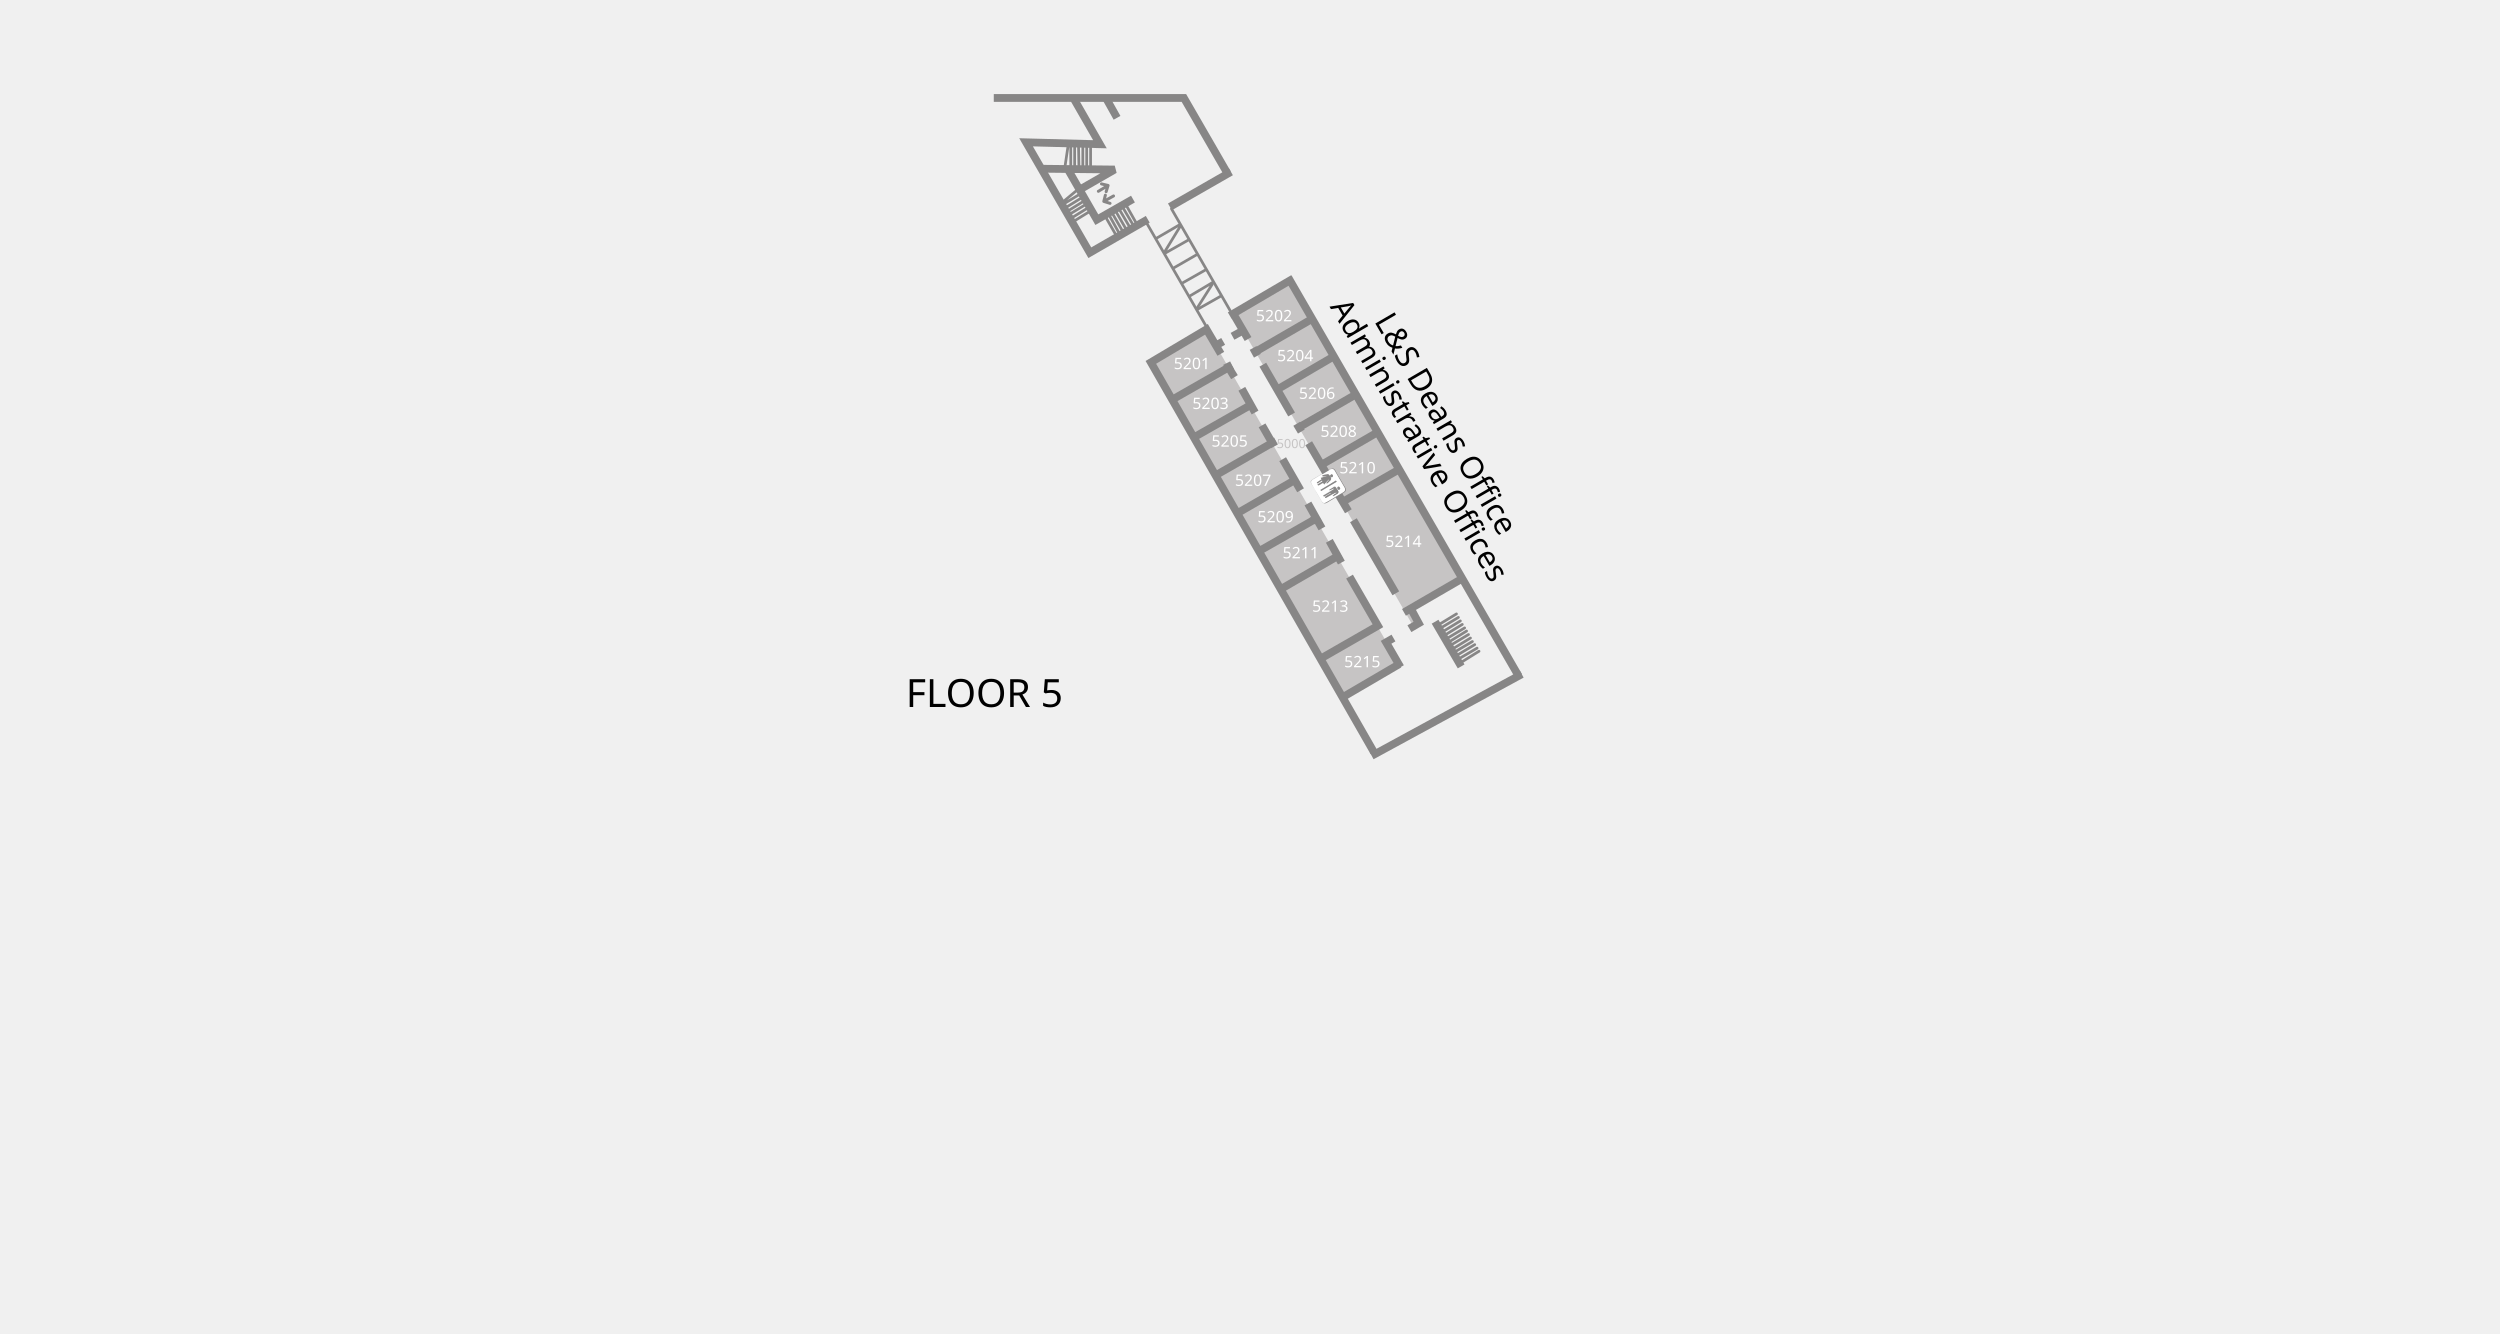
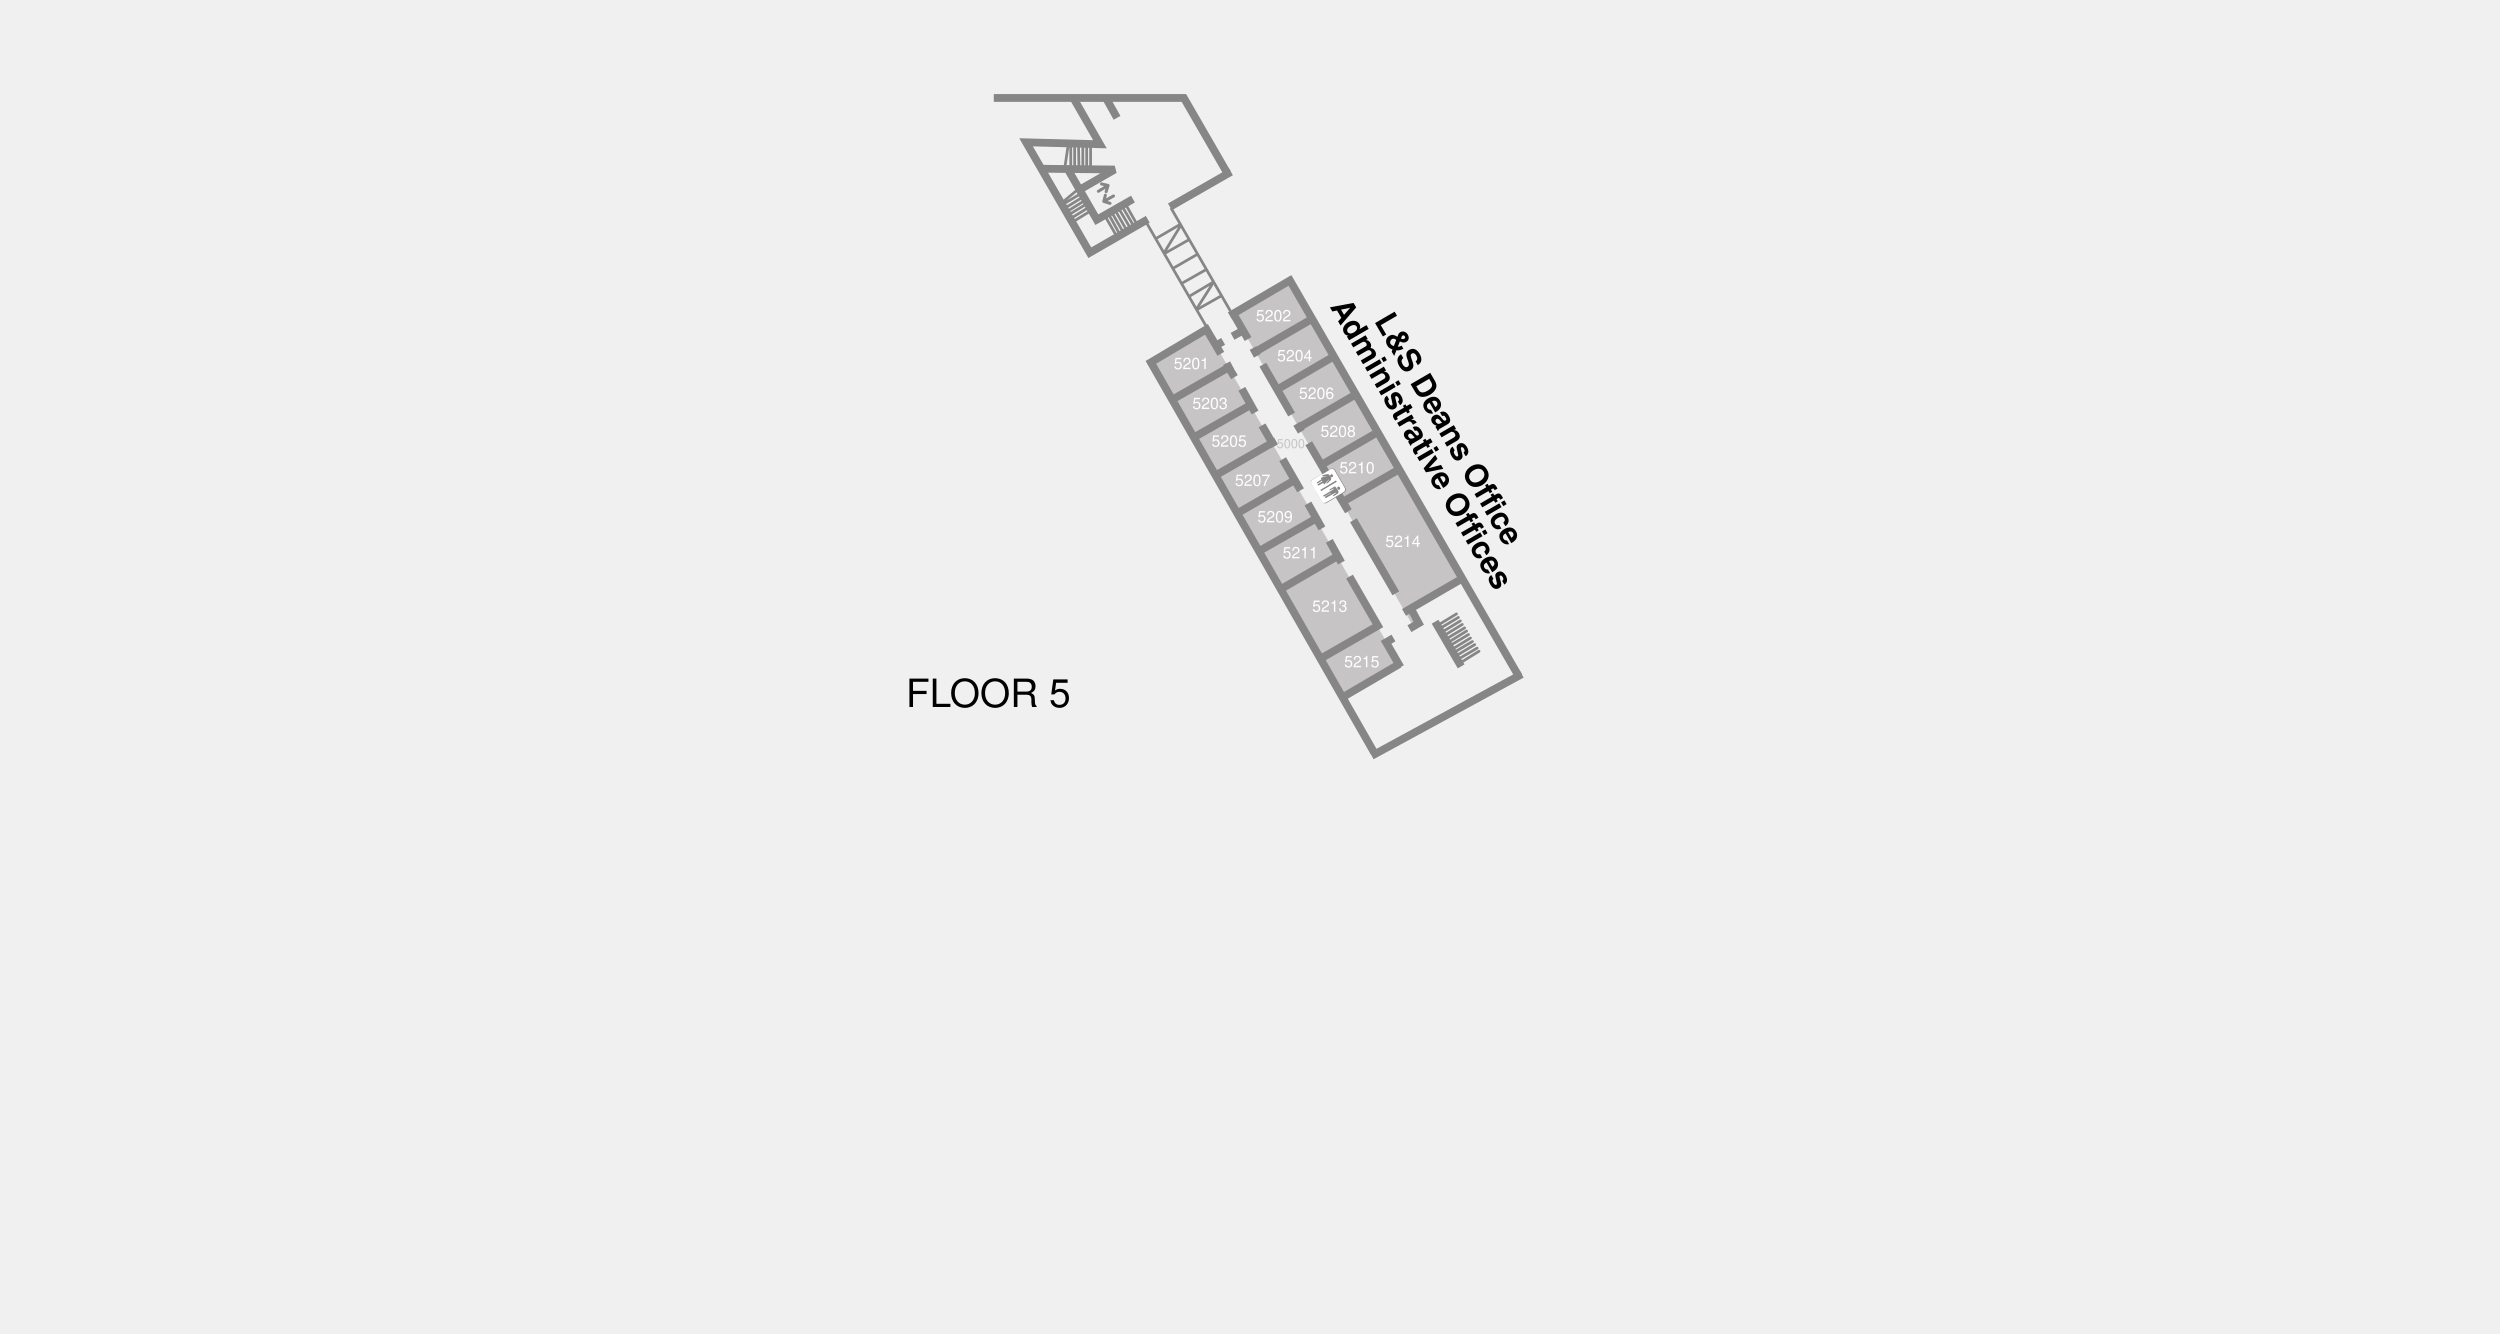
<svg xmlns="http://www.w3.org/2000/svg" viewBox="0 0 643 343">
-   <style>#data_layer{opacity:0;filter:alpha(opacity=0)}.floor5_0{fill:#7f7fff}.floor5_1{fill:none;stroke:#878686;stroke-width:2;stroke-miterlimit:2}.floor5_2,.floor5_3{fill:none;stroke-linecap:round}.floor5_2{stroke-linejoin:round;stroke:#ff7f7f;stroke-width:.185;stroke-miterlimit:10}.floor5_3{stroke:#878686;stroke-width:.774;stroke-miterlimit:2}.floor5_4{font-size:3.268px}.floor5_5{fill:none;stroke:#000;stroke-width:.709;stroke-linecap:round;stroke-linejoin:round;stroke-miterlimit:10}.floor5_6{opacity:.25}.floor5_7{fill:none;stroke:#0f0;stroke-width:.709;stroke-linecap:round;stroke-linejoin:round;stroke-miterlimit:10}.floor5_8{font-size:.102px}.floor5_9{fill:none;stroke:#ffbf7f;stroke-width:.709;stroke-linecap:round;stroke-linejoin:round;stroke-miterlimit:10}.floor5_10{font-family:'MyriadPro-Regular'}.floor5_11{fill-rule:evenodd;clip-rule:evenodd;fill:#878686}.floor5_12{font-family:'Arial-BoldMT'}.floor5_13{font-size:4.085px}.floor5_14{font-size:8px}.floor5_15{fill:#c6c4c4}.floor5_16{opacity:.5}.floor5_17{fill:none;stroke:#ff7f7f;stroke-width:.709;stroke-linecap:round;stroke-linejoin:round;stroke-miterlimit:10}.floor5_18{fill:#fff}.floor5_19{fill:none;stroke:#994c4c;stroke-width:.709;stroke-linecap:round;stroke-linejoin:round;stroke-miterlimit:10}.floor5_20,.floor5_21{fill:none;stroke:#878686;stroke-miterlimit:10}.floor5_20{stroke-linecap:round;stroke-linejoin:round;stroke-width:.709}.floor5_21{stroke-width:2}.floor5_22{display:inline}.floor5_23{fill:#ff3;stroke:#000;stroke-miterlimit:10}.floor5_24{font-family:'ArialMT'}.floor5_25{fill:none;stroke:red;stroke-width:.709;stroke-linecap:round;stroke-linejoin:round;stroke-miterlimit:10}.floor5_26{fill-rule:evenodd;clip-rule:evenodd;fill:#fff}.floor5_27{font-size:10px}.floor5_28{fill:none;stroke:#ff0;stroke-width:.709;stroke-linecap:round;stroke-linejoin:round;stroke-miterlimit:10}.floor5_29{display:none}.floor5_30,.floor5_31{fill:none;stroke-width:.709;stroke-linecap:round;stroke-linejoin:round;stroke-miterlimit:10}.floor5_30{stroke-dasharray:1e-2,1000;stroke:#994c4c}.floor5_31{stroke:#c66}</style>
+   <style>#data_layer{opacity:0;filter:alpha(opacity=0)}.floor5_0{fill:#7f7fff}.floor5_1{fill:none;stroke:#878686;stroke-width:2;stroke-miterlimit:2}.floor5_2,.floor5_3{fill:none;stroke-linecap:round}.floor5_2{stroke-linejoin:round;stroke:#ff7f7f;stroke-width:.185;stroke-miterlimit:10}.floor5_3{stroke:#878686;stroke-width:.774;stroke-miterlimit:2}.floor5_4{font-size:3.268px}.floor5_5{fill:none;stroke:#000;stroke-width:.709;stroke-linecap:round;stroke-linejoin:round;stroke-miterlimit:10}.floor5_6{opacity:.25}.floor5_7{fill:none;stroke:#0f0;stroke-width:.709;stroke-linecap:round;stroke-linejoin:round;stroke-miterlimit:10}.floor5_8{font-size:.102px}.floor5_9{fill:none;stroke:#ffbf7f;stroke-width:.709;stroke-linecap:round;stroke-linejoin:round;stroke-miterlimit:10}.floor5_10{font-family:'Helvetica';}.floor5_11{fill-rule:evenodd;clip-rule:evenodd;fill:#878686}.floor5_12{font-family:'Helvetica'; font-weight:bold;}.floor5_13{font-size:4.085px}.floor5_14{font-size:8px}.floor5_15{fill:#c6c4c4}.floor5_16{opacity:.5}.floor5_17{fill:none;stroke:#ff7f7f;stroke-width:.709;stroke-linecap:round;stroke-linejoin:round;stroke-miterlimit:10}.floor5_18{fill:#fff}.floor5_19{fill:none;stroke:#994c4c;stroke-width:.709;stroke-linecap:round;stroke-linejoin:round;stroke-miterlimit:10}.floor5_20,.floor5_21{fill:none;stroke:#878686;stroke-miterlimit:10}.floor5_20{stroke-linecap:round;stroke-linejoin:round;stroke-width:.709}.floor5_21{stroke-width:2}.floor5_22{display:inline}.floor5_23{fill:#ff3;stroke:#000;stroke-miterlimit:10}.floor5_24{font-family:'Helvetica';}.floor5_25{fill:none;stroke:red;stroke-width:.709;stroke-linecap:round;stroke-linejoin:round;stroke-miterlimit:10}.floor5_26{fill-rule:evenodd;clip-rule:evenodd;fill:#fff}.floor5_27{font-size:10px}.floor5_28{fill:none;stroke:#ff0;stroke-width:.709;stroke-linecap:round;stroke-linejoin:round;stroke-miterlimit:10}.floor5_29{display:none}.floor5_30,.floor5_31{fill:none;stroke-width:.709;stroke-linecap:round;stroke-linejoin:round;stroke-miterlimit:10}.floor5_30{stroke-dasharray:1e-2,1000;stroke:#994c4c}.floor5_31{stroke:#c66}</style>
  <g id="grey_blocks">
    <path class="floor5_15" d="M296.3 93l49.2 86.8 14.3-9.1L310.5 85zM331.7 72.5l-14.4 8.3 46.2 80.3 1.5-.9-2.2-3.5 13.2-7.9z" />
  </g>
  <g id="overlay">
    <path class="floor5_3" d="M283.9 51.8l2.5-1.4M284.3 50.2l-.4 1.6M285.5 52.3l-1.6-.5M285 47.7l-2.5 1.5M284.5 49.3l.5-1.6M283.3 47.3l1.7.4" />
    <path class="floor5_20" d="M276.2 56.9l4.7-2.9M275.7 56l4.7-2.9M275.1 55.1l4.8-2.9M274.6 54.3l4.7-2.9M274.1 53.4l4.7-2.9M273.5 52.5l4.8-2.9M272.6 52.6l5.5-4.6M280.5 37.5v5.6M279.5 37.5v5.6M278.5 37.5v5.6M277.4 37.5l.1 5.6M276.4 37.5v5.6M275.4 37.5v5.6M274.8 36.9l-1 6.7M289.6 52.7l2.6 4.6M288.7 53.2l2.7 4.6M287.8 53.7l2.7 4.6M286.9 54.2l2.7 4.7M286 54.7l2.7 4.7M285.2 55.2l2.6 4.7M284.3 55.7l2.7 4.7" />
    <path class="floor5_21" d="M295.2 56.4L280.3 65l-16.4-28.4 19 .5-6.6-11.5" />
    <path class="floor5_1" d="M268.1 43.4l18.6.2-8.7 5" />
    <path class="floor5_1" d="M274.8 43.8l7.3 12.7 9.3-5.3M255.6 25.2h48.9l11.2 19.4" />
    <path class="floor5_21" d="M316.6 44.2l-15.7 9" />
    <path class="floor5_20" d="M310.1 83.7L295 57.5M316.4 79.9l-15.1-26.2M303.5 58.3l-3.9 6.4M304.1 72.8l6-3.4M308.1 79.5l6-3.4M301.9 68.9l5.9-3.4M299.7 65.1l6-3.4M297.4 61.3l6-3.5" />
    <path class="floor5_21" d="M287.3 30.3l-2.8-5M314 91l-3.7-6.3-14.3 8.5 57.4 100.3M339 134.3l-1.2-1.8M329.8 151.3l15-8.7M323.9 141.7l14.4-8.2M318.6 131.8l14.2-8.2M313.1 122l14.1-8.1M307.4 112.3l14.2-8.1M302 102.5l14-8M316.5 95.4l-1-2M326.8 113l1 1.8M359.2 121.1l-14.1 8.1M354.1 111.3l-13.8 8M334.7 111l-1.2-2M334.3 109.8l14.5-8.4M332.2 106.6l-7.4-12.8M343 91.7l-14.2 8.3M323.4 91.5l-1.1-2M337.5 82l-14.3 8.3M321 87.2l-4.2-7.2M332.5 71.7l-16.2 9.5M317 86.5l2-1.1M314.6 87.8l-1.4.8M331.3 71.3l59.3 102.6" />
    <path class="floor5_20" d="M311.8 73.1l-4 6.3M305.9 76.2l5.9-3.5" />
    <text transform="rotate(59.81 104.917 348.449)">
      <tspan x="0" y="0" class="floor5_12 floor5_14">L&amp;S Deans Office</tspan>
      <tspan x="-8.9" y="8" class="floor5_12 floor5_14">Administrative Offices</tspan>
    </text>
    <path class="floor5_21" d="M391.4 173.4l-38.6 21M355 160.6l-15 8.6M359.9 170.8l-14.7 8.6M375.4 149.2l-14.3 8.3M362.5 161.7l2.4-1.4-2-3.7M360.2 171.6l-3.7-6.4 1.9-1.1M346.8 131.5l-3.2-5.4M359 152.6l-10.9-18.8M345 144.7l-3.1-5.6M354.9 161.8l-7.8-13.5M340 135.9l-3.6-6.4M334.5 126.1l-4.6-8M327.3 114.1l-2.7-4.7M322.8 106.1l-3.4-6.1M317.5 97l-1.7-2.8M336.6 114l5.2 8.9" />
    <g id="THMOaa_3_">
      <path class="floor5_11" d="M344.7 123.2c.4.7.9 1.5 1.3 2.2.3.5.2 1-.3 1.3-1.5.9-3 1.7-4.4 2.6-.5.3-1 .2-1.3-.3-.9-1.5-1.8-3-2.6-4.5-.3-.5-.2-1 .3-1.2l4.5-2.7c.5-.3.9-.1 1.2.3.4.8.8 1.5 1.3 2.3zm-.2 0c-.4-.7-.8-1.4-1.3-2.2-.3-.5-.7-.6-1.2-.3-1.5.9-2.9 1.7-4.4 2.6-.5.3-.6.6-.3 1.1.9 1.5 1.7 2.9 2.6 4.4.3.5.6.6 1.1.3 1.5-.9 2.9-1.7 4.4-2.6.5-.3.6-.7.3-1.2-.3-.6-.7-1.3-1.2-2.1z" />
      <path class="floor5_26" d="M344.5 123.2c.4.7.9 1.5 1.3 2.2.3.5.2.9-.3 1.2-1.5.9-2.9 1.7-4.4 2.6-.5.3-.9.2-1.1-.3-.9-1.5-1.7-2.9-2.6-4.4-.3-.5-.2-.8.3-1.1 1.5-.9 2.9-1.7 4.4-2.6.5-.3.9-.2 1.2.3l1.2 2.1zm-2.7.1c.1.1.1.2 0 .2-.2.2-.4.4-.5.6-.1.1-.2.2-.1.3.1.1.2 0 .3-.1l.7-.7c.2-.2.2-.4.1-.7-.1-.2-.2-.4-.4-.6-.1-.2-.3-.3-.6-.2-.3.1-.6.1-1 .2-.1 0-.3.1-.2.2 0 .2.2.1.3.1.3-.1.5-.1.8-.2h.2v.1c-.6.2-1.1.3-1.7.5.1.1.1.3.2.4-.1.1-.2.1-.2.1l-.9.6c-.1 0-.1.2-.1.2s.1.1.2.1.2-.1.2-.1l.9-.6.1.1c0 .1-.1.1-.1.2-.3.2-.7.4-1 .6-.1.1-.2.1-.1.2s.2.1.3.1c.1-.1.3-.2.4-.2.2-.1.5-.3.7-.4.1.1.2.3.3.4.4-.6.8-1 1.2-1.4zm.6 4c.4-.2.8-.5 1.2-.7h.2c0 .1-.1.1-.1.2-.2.2-.5.3-.8.5-.1 0-.1.2-.1.2h.2c.3-.2.7-.4 1-.6.2-.1.3-.4.2-.6-.2-.3-.4-.7-.6-1-.1-.2-.4-.3-.6-.1-.4.2-.7.4-1 .6-.1 0-.1.1-.1.2h.2c.1 0 .2-.1.2-.1l.6-.3h.2s0 .1-.1.1c0 0-.1 0-.1.1-.8.5-1.6.9-2.3 1.4-.1.1-.3.2-.2.3.1.2.3.1.4 0 .4-.2.8-.5 1.2-.7 0 0 .1 0 .1-.1h.2s0 .1-.1.1l-.1.1c-.4.2-.8.5-1.2.7-.1 0-.1.2-.1.3 0 0 .1.1.2.1s.1 0 .2-.1c.4-.1.8-.4 1.2-.6zm-2.6-1c1.3-.8 2.7-1.6 4-2.4-.1-.1-.1-.2-.2-.3-1.3.8-2.7 1.6-4 2.4 0 .1.1.2.2.3-.1 0 0 0 0 0zm4.7-.4c.2-.1.2-.3.1-.5s-.3-.3-.5-.2c-.2.1-.2.3-.1.5s.3.3.5.2zm-1.7-3.7c-.1-.2-.3-.2-.5-.1s-.2.3-.1.5.3.2.5.1c.1-.1.2-.3.1-.5z" />
      <path class="floor5_11" d="M341.8 123.3c-.4.4-.8.8-1.2 1.3-.1-.1-.2-.2-.3-.4-.3.1-.5.3-.7.4-.1.1-.3.2-.4.2-.1.1-.2.1-.3-.1-.1-.1 0-.2.1-.2.3-.2.7-.4 1-.6.1 0 .1-.1.1-.2l-.1-.1-.9.6c-.1 0-.2.1-.2.1-.1 0-.2 0-.2-.1s0-.2.1-.2l.9-.6c.1 0 .1-.1.2-.1-.1-.1-.1-.3-.2-.4.6-.2 1.1-.3 1.7-.5v-.1c-.1 0-.1-.1-.2 0-.3.1-.5.1-.8.2-.1 0-.2.1-.3-.1 0-.2.1-.2.2-.2.3-.1.6-.2 1-.2.3-.1.4 0 .6.2.1.2.2.4.4.6.1.2.1.5-.1.7-.2.2-.4.5-.7.7-.1.1-.2.2-.3.1-.1-.1 0-.2.1-.3.2-.2.4-.4.5-.6v-.1zM342.4 127.3c-.4.2-.8.5-1.2.7-.1 0-.2.1-.2.1-.1 0-.2-.1-.2-.1 0-.1 0-.2.1-.3.4-.3.8-.5 1.2-.7 0 0 .1 0 .1-.1 0 0 0-.1.1-.1h-.2s-.1 0-.1.1c-.4.2-.8.5-1.2.7-.1.1-.3.2-.4 0-.1-.2 0-.3.2-.3.8-.5 1.6-.9 2.3-1.4 0 0 .1 0 .1-.1l.1-.1h-.2l-.6.3c-.1 0-.2.1-.2.1h-.2c0-.1 0-.2.1-.2.3-.2.7-.4 1-.6.2-.1.5-.1.6.1.2.3.4.6.6 1 .1.2 0 .5-.2.6-.3.2-.7.4-1 .6h-.2c0-.1 0-.2.1-.2.2-.2.5-.3.8-.5.1 0 .1-.1.1-.2h-.2c-.4.1-.8.4-1.2.6zM339.8 126.3s-.1 0 0 0c-.1-.1-.1-.2-.2-.3 1.3-.8 2.7-1.6 4-2.4.1.1.1.2.2.3-1.3.8-2.7 1.6-4 2.4zM344.5 125.9c-.2.1-.4 0-.5-.2-.1-.2 0-.4.1-.5.2-.1.4 0 .5.2.2.2.1.4-.1.5zM342.8 122.2c.1.2 0 .4-.1.5-.2.1-.4 0-.5-.1-.1-.2 0-.4.1-.5.1-.2.4-.1.5.1z" />
    </g>
    <path class="floor5_20" d="M374.6 157.9l-4.6 2.8M375.1 158.8l-4.5 2.7M375.6 159.7l-4.4 2.7M376.1 160.6l-4.4 2.7M376.7 161.5l-4.5 2.7M377.2 162.3l-4.5 2.8M377.7 163.2l-4.5 2.7M378.2 164.1l-4.4 2.7M378.7 165l-4.4 2.6M379.3 165.8l-4.5 2.7M379.9 166.7l-4.6 2.7M380.4 167.5l-4.5 2.8" />
    <path class="floor5_21" d="M369.1 159.9l6.7 11.5" />
  </g>
  <g id="numbers">
    <g id="A-Area-Iden">
      <text transform="translate(301.882 94.936)" class="floor5_18 floor5_24 floor5_13" id="MTEXT_8_">5201</text>
      <text transform="translate(306.677 105.197)" class="floor5_18 floor5_24 floor5_13" id="MTEXT_9_">5203</text>
      <text transform="translate(311.595 114.88)" class="floor5_18 floor5_24 floor5_13" id="MTEXT_10_">5205</text>
      <text transform="translate(317.626 124.97)" class="floor5_18 floor5_24 floor5_13" id="MTEXT_11_">5207</text>
      <text transform="translate(323.416 134.352)" class="floor5_18 floor5_24 floor5_13" id="MTEXT_12_">5209</text>
      <text transform="translate(329.889 143.61)" class="floor5_18 floor5_24 floor5_13" id="MTEXT_13_">5211</text>
      <text transform="translate(337.48 157.344)" class="floor5_18 floor5_24 floor5_13" id="MTEXT_14_">5213</text>
      <text transform="translate(345.715 171.627)" class="floor5_18 floor5_24 floor5_13" id="MTEXT_15_">5215</text>
      <text transform="translate(356.29 140.685)" class="floor5_18 floor5_24 floor5_13" id="MTEXT_16_">5214</text>
      <text transform="translate(344.476 121.748)" class="floor5_18 floor5_24 floor5_13" id="MTEXT_17_">5210</text>
      <text transform="translate(339.626 112.36)" class="floor5_18 floor5_24 floor5_13" id="MTEXT_18_">5208</text>
      <text transform="translate(334.075 102.586)" class="floor5_18 floor5_24 floor5_13" id="MTEXT_19_">5206</text>
      <text transform="translate(328.463 92.916)" class="floor5_18 floor5_24 floor5_13" id="MTEXT_20_">5204</text>
      <text transform="translate(323.01 82.644)" class="floor5_18 floor5_24 floor5_13" id="MTEXT_21_">5202</text>
      <text transform="translate(262.015 36.027)" class="floor5_18 floor5_24 floor5_8" id="MTEXT_22_">[BG]5000</text>
      <text transform="translate(328.36 115.254)" class="floor5_15 floor5_24 floor5_4" id="MTEXT_24_">5000</text>
    </g>
    <text transform="translate(233 181.834)" class="floor5_10 floor5_27">FLOOR 5</text>
  </g>
</svg>
